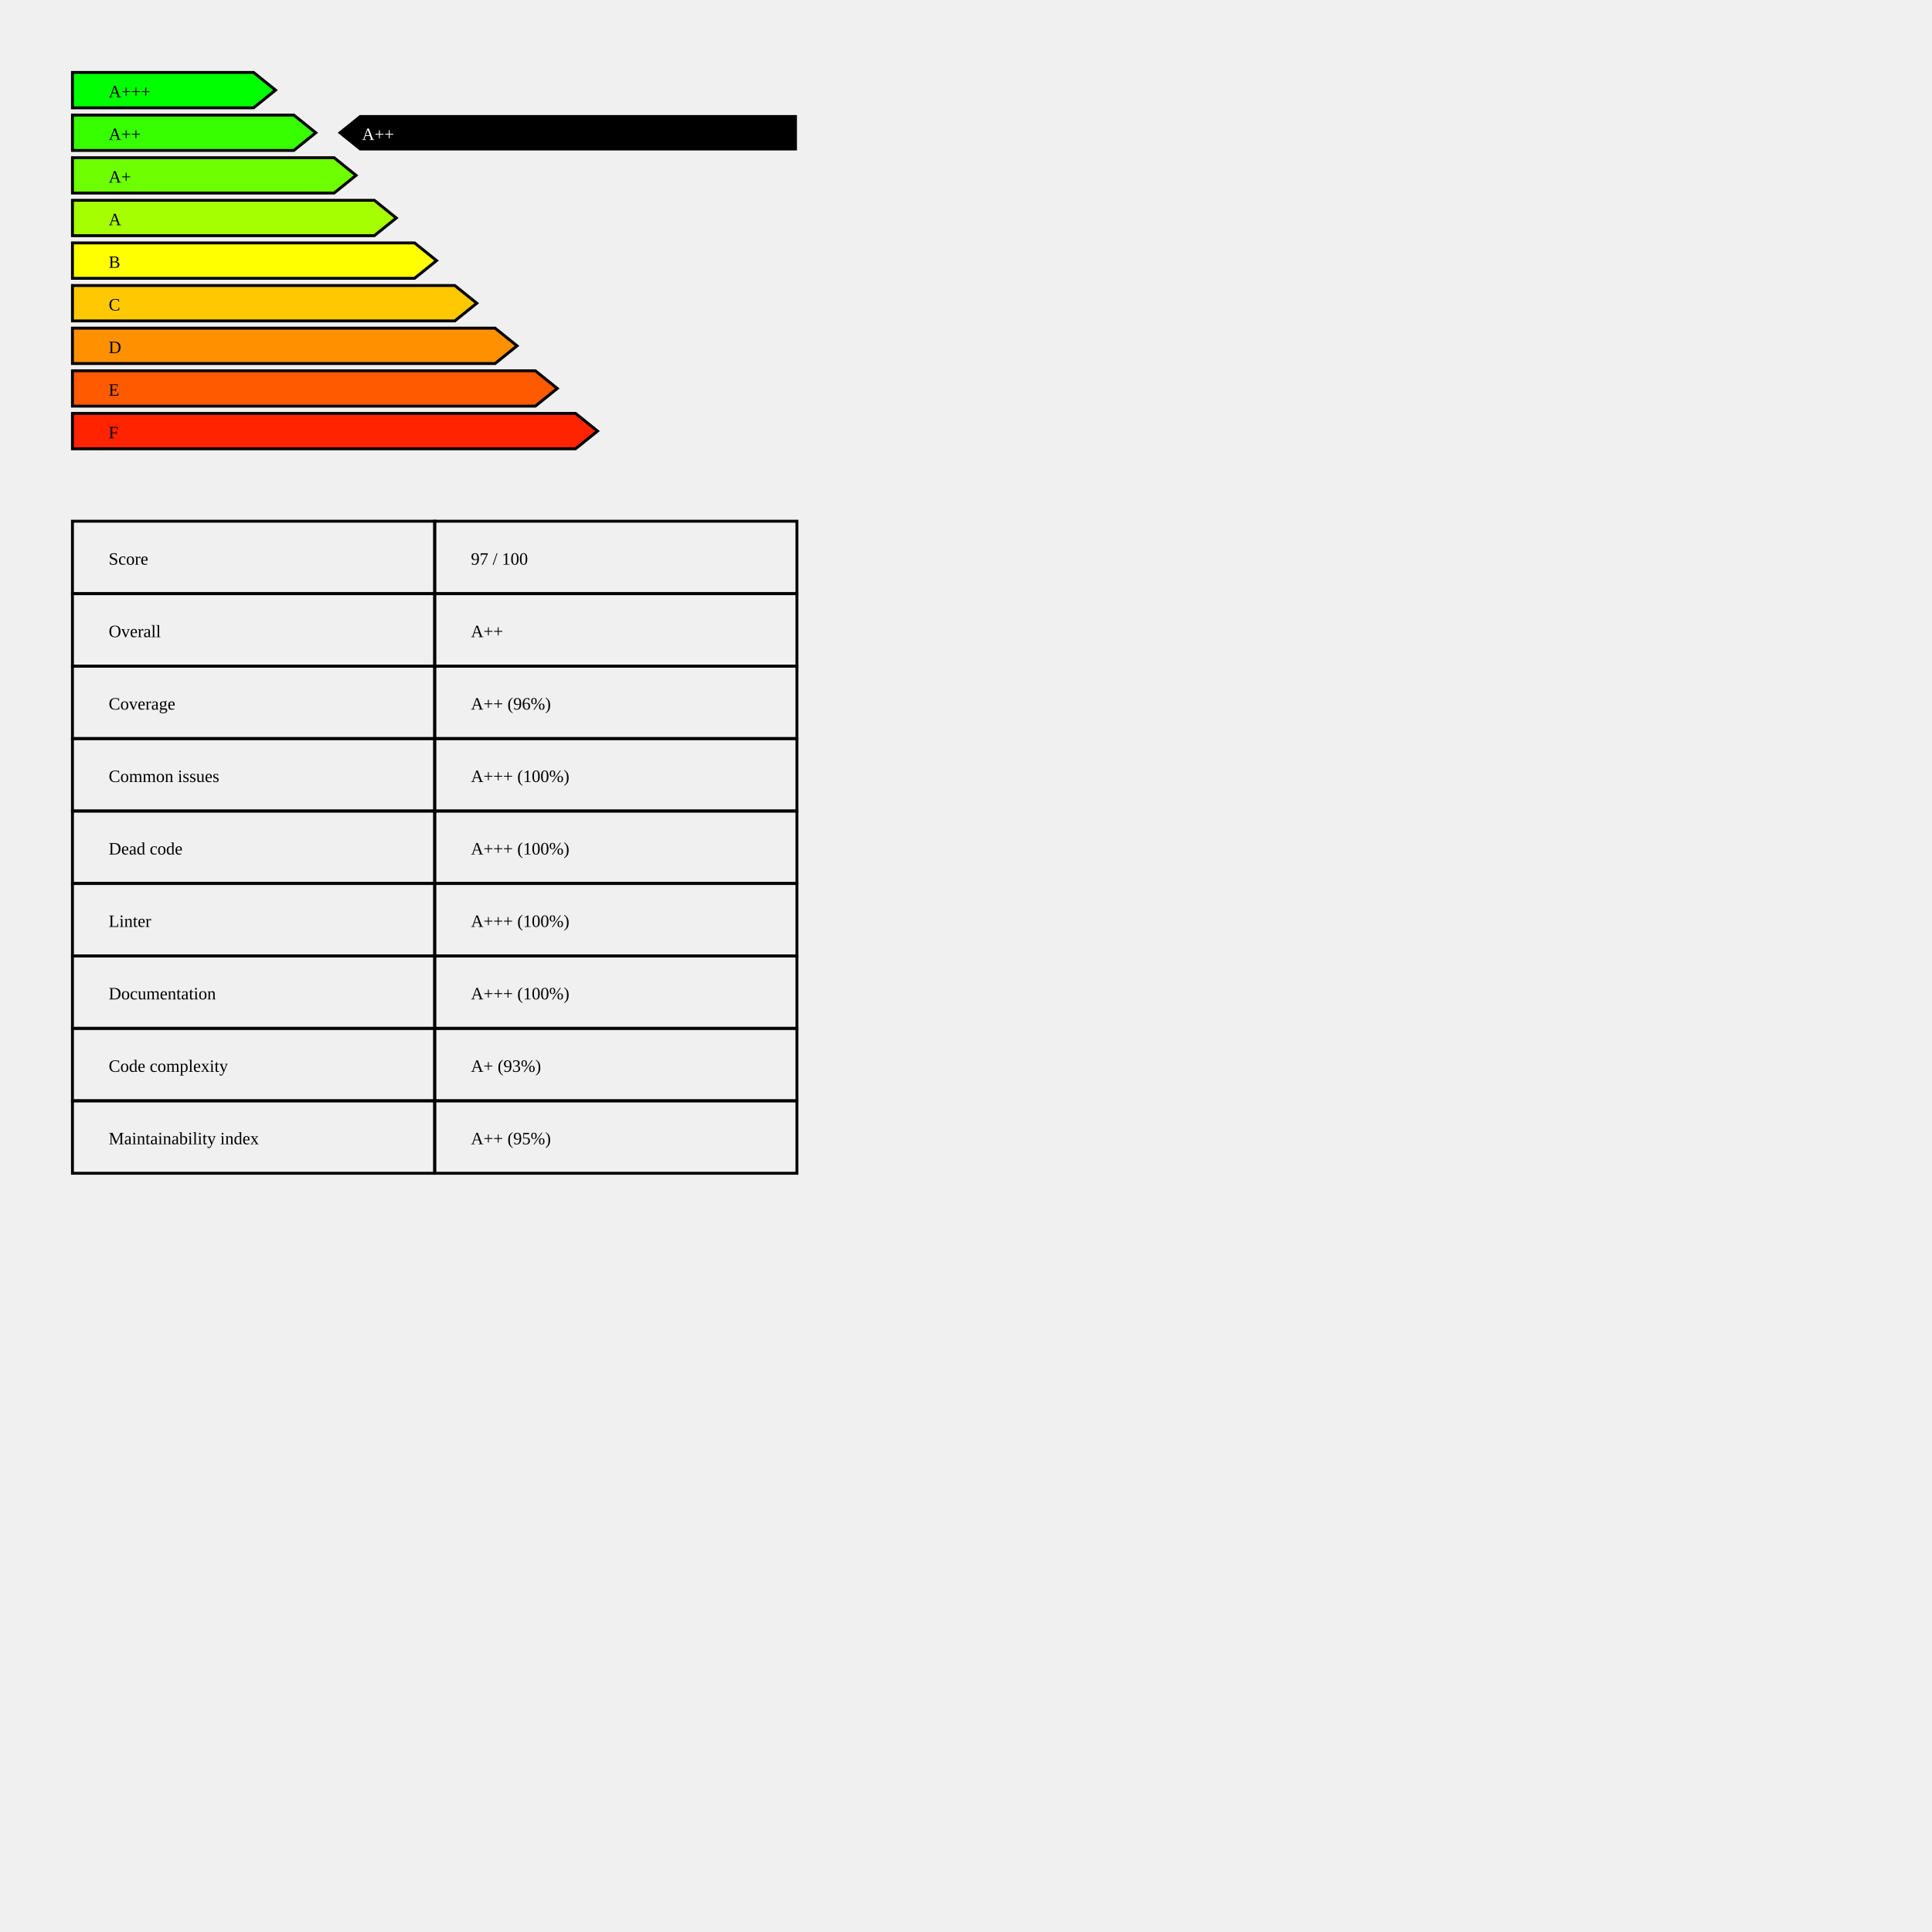
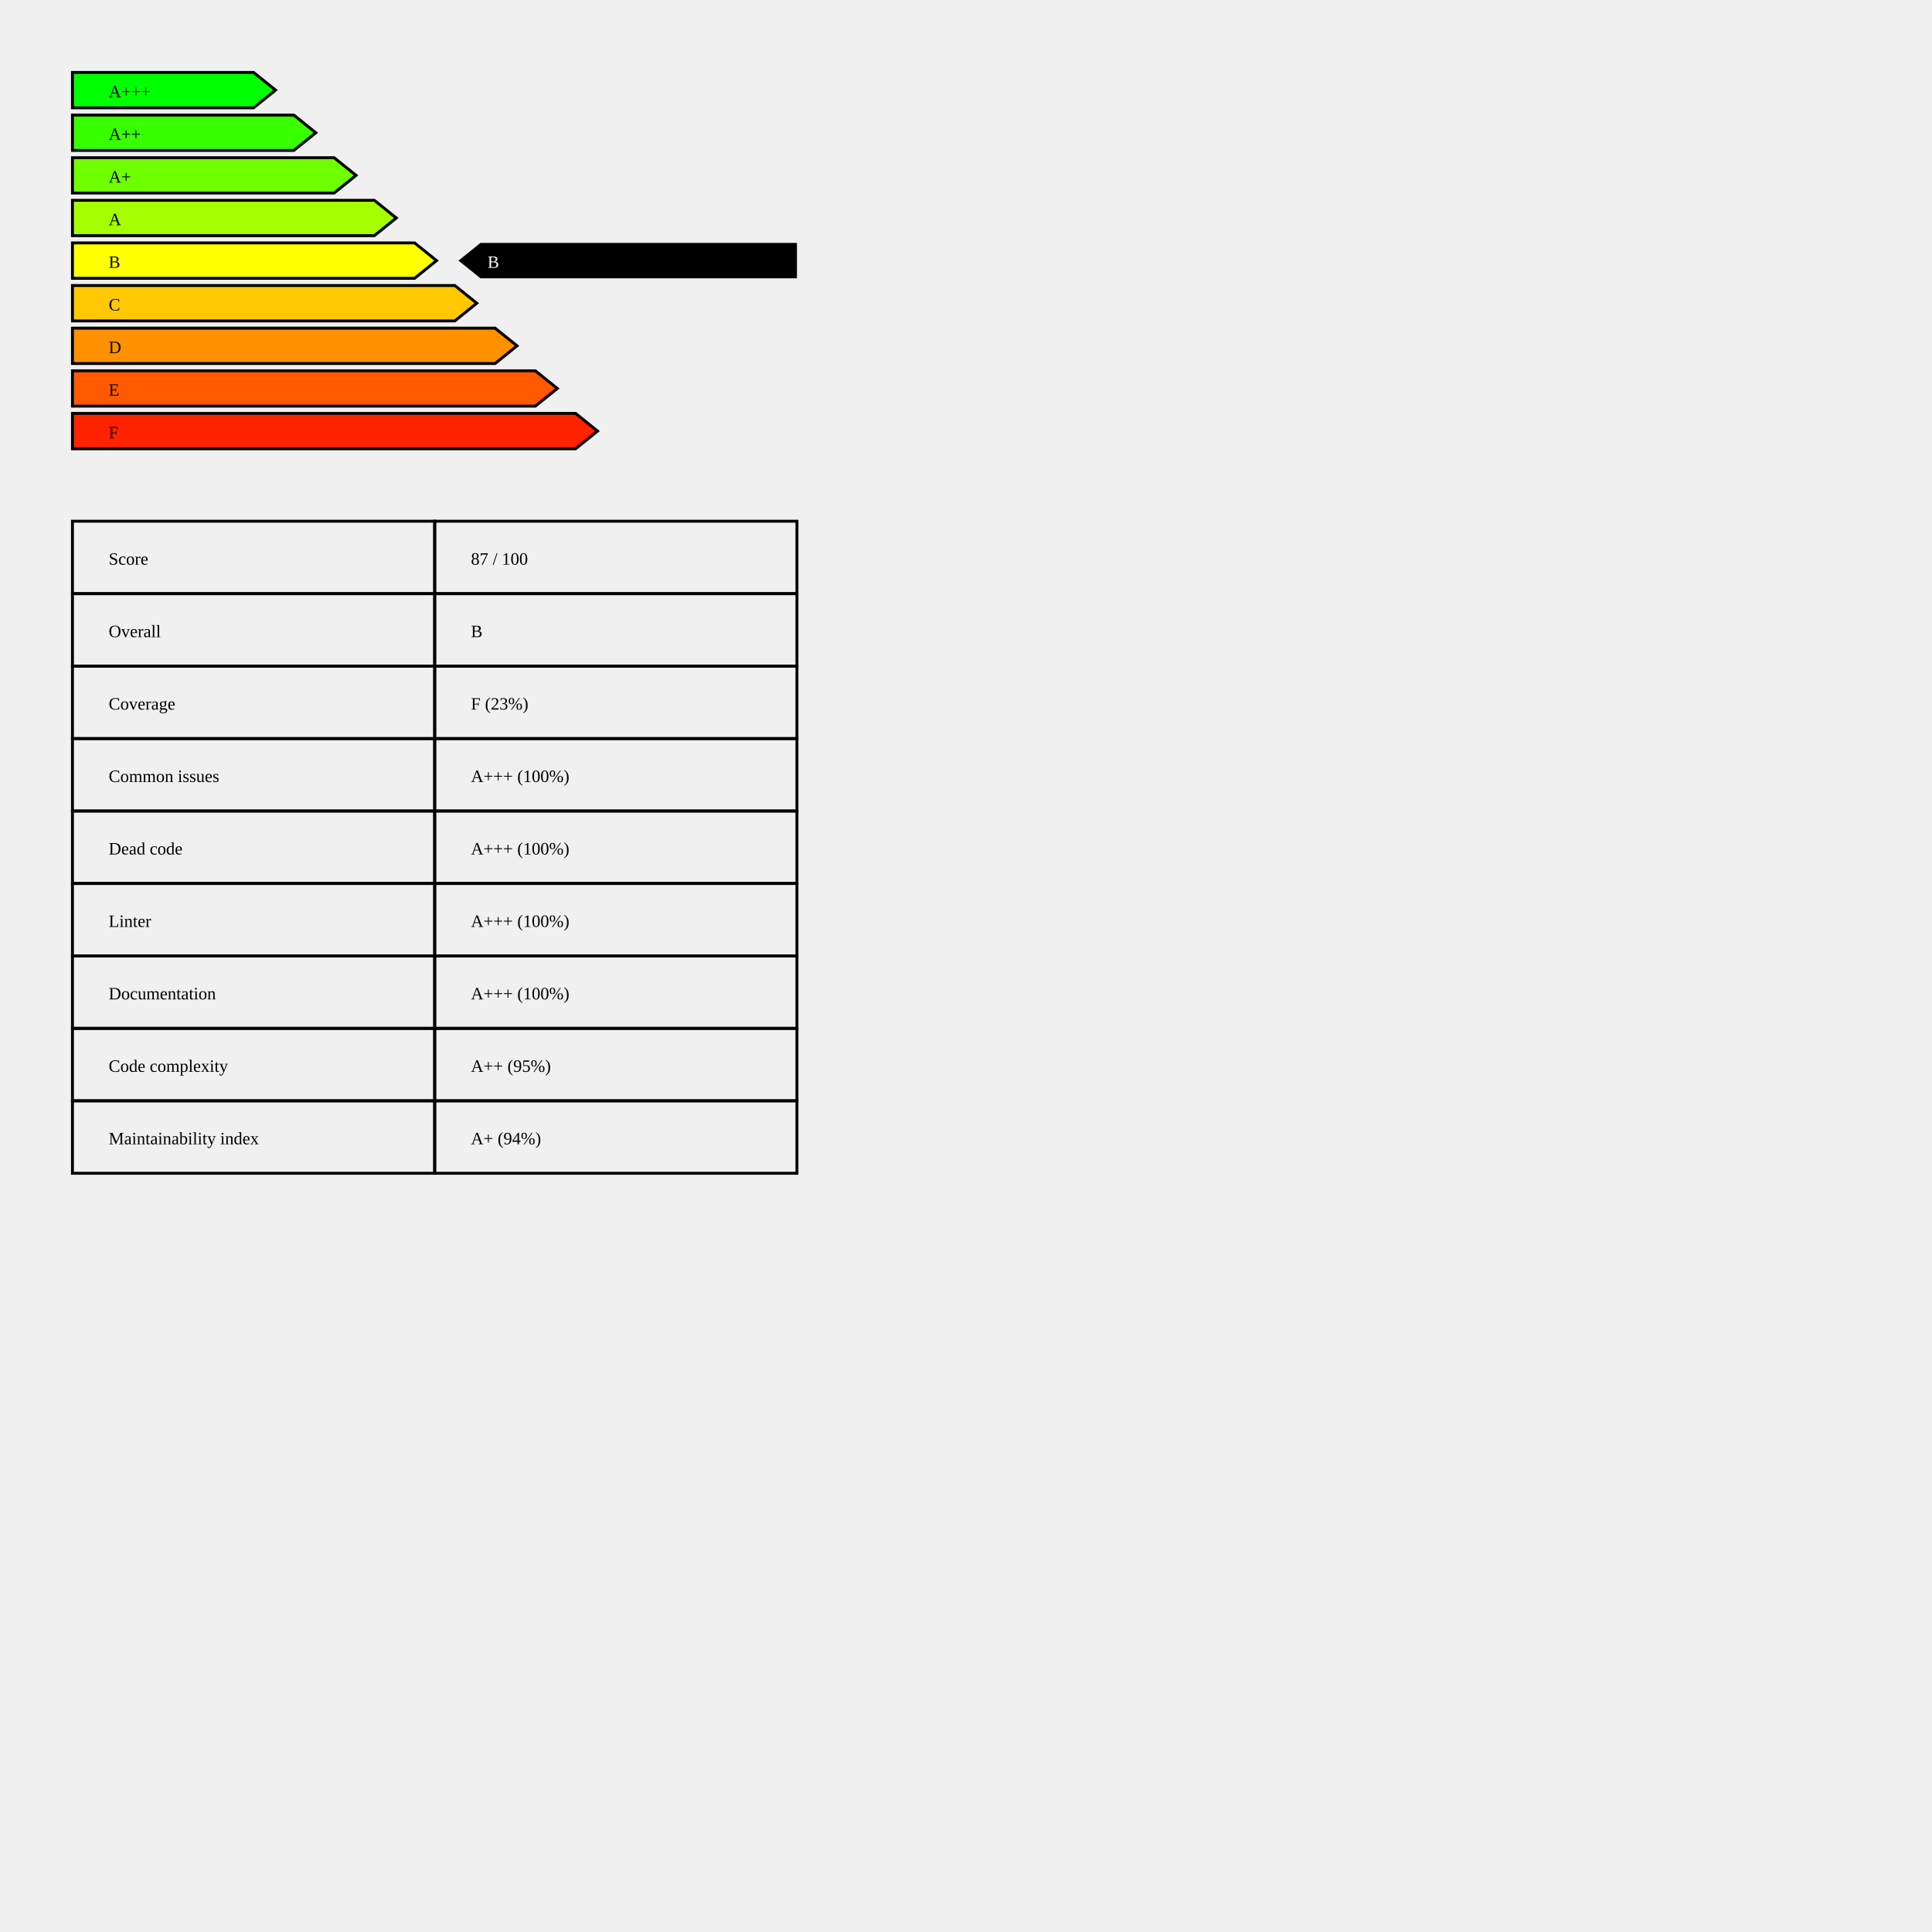
<svg xmlns="http://www.w3.org/2000/svg" baseProfile="full" height="1000pt" version="1.1" width="1000pt">
  <defs />
  <polygon points="50,50.0 175.0,50.0 190.152,62.206 175.0,74.412 50,74.412 50,50.0" style="fill:rgb(0 255 0);stroke:black;stroke-width:2;" />
  <text x="75.0" y="67.206">A+++</text>
  <polygon points="50,79.412 202.778,79.412 217.929,91.618 202.778,103.824 50,103.824 50,79.412" style="fill:rgb(55 255 0);stroke:black;stroke-width:2;" />
  <text x="75.0" y="96.618">A++</text>
  <polygon points="50,108.824 230.556,108.824 245.707,121.029 230.556,133.235 50,133.235 50,108.824" style="fill:rgb(110 255 0);stroke:black;stroke-width:2;" />
  <text x="75.0" y="126.029">A+</text>
  <polygon points="50,138.235 258.333,138.235 273.485,150.441 258.333,162.647 50,162.647 50,138.235" style="fill:rgb(165 255 0);stroke:black;stroke-width:2;" />
  <text x="75.0" y="155.441">A</text>
  <polygon points="50,167.647 286.111,167.647 301.263,179.853 286.111,192.059 50,192.059 50,167.647" style="fill:rgb(255 255 0);stroke:black;stroke-width:2;" />
  <text x="75.0" y="184.853">B</text>
  <polygon points="50,197.059 313.889,197.059 329.04,209.265 313.889,221.471 50,221.471 50,197.059" style="fill:rgb(255 200 0);stroke:black;stroke-width:2;" />
  <text x="75.0" y="214.265">C</text>
  <polygon points="50,226.471 341.667,226.471 356.818,238.676 341.667,250.882 50,250.882 50,226.471" style="fill:rgb(255 145 0);stroke:black;stroke-width:2;" />
  <text x="75.0" y="243.676">D</text>
  <polygon points="50,255.882 369.444,255.882 384.596,268.088 369.444,280.294 50,280.294 50,255.882" style="fill:rgb(255 90 0);stroke:black;stroke-width:2;" />
  <text x="75.0" y="273.088">E</text>
  <polygon points="50,285.294 397.222,285.294 412.374,297.5 397.222,309.706 50,309.706 50,285.294" style="fill:rgb(255 35 0);stroke:black;stroke-width:2;" />
  <text x="75.0" y="302.5">F</text>
-   <polygon points="248.232,79.412 233.081,91.618 248.232,103.824 550,103.824 550,79.412" style="fill:black;" />
-   <text fill="white" x="249.798" y="96.618">A++</text>
+   <polygon points="331.566,167.647 316.414,179.853 331.566,192.059 550,192.059 550,167.647" style="fill:black;" />
+   <text fill="white" x="336.465" y="184.853">B</text>
  <text x="75.0" y="389.706">Score</text>
-   <text x="325.0" y="389.706">97 / 100</text>
+   <text x="325.0" y="389.706">87 / 100</text>
  <polygon points="50,359.706 300,359.706 300,409.706 50,409.706 50,359.706" style="fill:none; stroke:black;stroke-width:2;" />
  <polygon points="300,359.706 550,359.706 550,409.706 300,409.706 300,359.706" style="fill:none; stroke:black;stroke-width:2;" />
  <text x="75.0" y="439.706">Overall</text>
-   <text x="325.0" y="439.706">A++</text>
+   <text x="325.0" y="439.706">B</text>
  <polygon points="50,409.706 300,409.706 300,459.706 50,459.706 50,409.706" style="fill:none; stroke:black;stroke-width:2;" />
  <polygon points="300,409.706 550,409.706 550,459.706 300,459.706 300,409.706" style="fill:none; stroke:black;stroke-width:2;" />
  <text x="75.0" y="489.706">Coverage</text>
-   <text x="325.0" y="489.706">A++  (96%)</text>
+   <text x="325.0" y="489.706">F  (23%)</text>
  <polygon points="50,459.706 300,459.706 300,509.706 50,509.706 50,459.706" style="fill:none; stroke:black;stroke-width:2;" />
  <polygon points="300,459.706 550,459.706 550,509.706 300,509.706 300,459.706" style="fill:none; stroke:black;stroke-width:2;" />
  <text x="75.0" y="539.706">Common issues</text>
  <text x="325.0" y="539.706">A+++  (100%)</text>
  <polygon points="50,509.706 300,509.706 300,559.706 50,559.706 50,509.706" style="fill:none; stroke:black;stroke-width:2;" />
  <polygon points="300,509.706 550,509.706 550,559.706 300,559.706 300,509.706" style="fill:none; stroke:black;stroke-width:2;" />
  <text x="75.0" y="589.706">Dead code</text>
  <text x="325.0" y="589.706">A+++  (100%)</text>
  <polygon points="50,559.706 300,559.706 300,609.706 50,609.706 50,559.706" style="fill:none; stroke:black;stroke-width:2;" />
  <polygon points="300,559.706 550,559.706 550,609.706 300,609.706 300,559.706" style="fill:none; stroke:black;stroke-width:2;" />
  <text x="75.0" y="639.706">Linter</text>
  <text x="325.0" y="639.706">A+++  (100%)</text>
  <polygon points="50,609.706 300,609.706 300,659.706 50,659.706 50,609.706" style="fill:none; stroke:black;stroke-width:2;" />
  <polygon points="300,609.706 550,609.706 550,659.706 300,659.706 300,609.706" style="fill:none; stroke:black;stroke-width:2;" />
  <text x="75.0" y="689.706">Documentation</text>
  <text x="325.0" y="689.706">A+++  (100%)</text>
  <polygon points="50,659.706 300,659.706 300,709.706 50,709.706 50,659.706" style="fill:none; stroke:black;stroke-width:2;" />
  <polygon points="300,659.706 550,659.706 550,709.706 300,709.706 300,659.706" style="fill:none; stroke:black;stroke-width:2;" />
  <text x="75.0" y="739.706">Code complexity</text>
-   <text x="325.0" y="739.706">A+  (93%)</text>
+   <text x="325.0" y="739.706">A++  (95%)</text>
  <polygon points="50,709.706 300,709.706 300,759.706 50,759.706 50,709.706" style="fill:none; stroke:black;stroke-width:2;" />
  <polygon points="300,709.706 550,709.706 550,759.706 300,759.706 300,709.706" style="fill:none; stroke:black;stroke-width:2;" />
  <text x="75.0" y="789.706">Maintainability index</text>
-   <text x="325.0" y="789.706">A++  (95%)</text>
+   <text x="325.0" y="789.706">A+  (94%)</text>
  <polygon points="50,759.706 300,759.706 300,809.706 50,809.706 50,759.706" style="fill:none; stroke:black;stroke-width:2;" />
  <polygon points="300,759.706 550,759.706 550,809.706 300,809.706 300,759.706" style="fill:none; stroke:black;stroke-width:2;" />
</svg>
